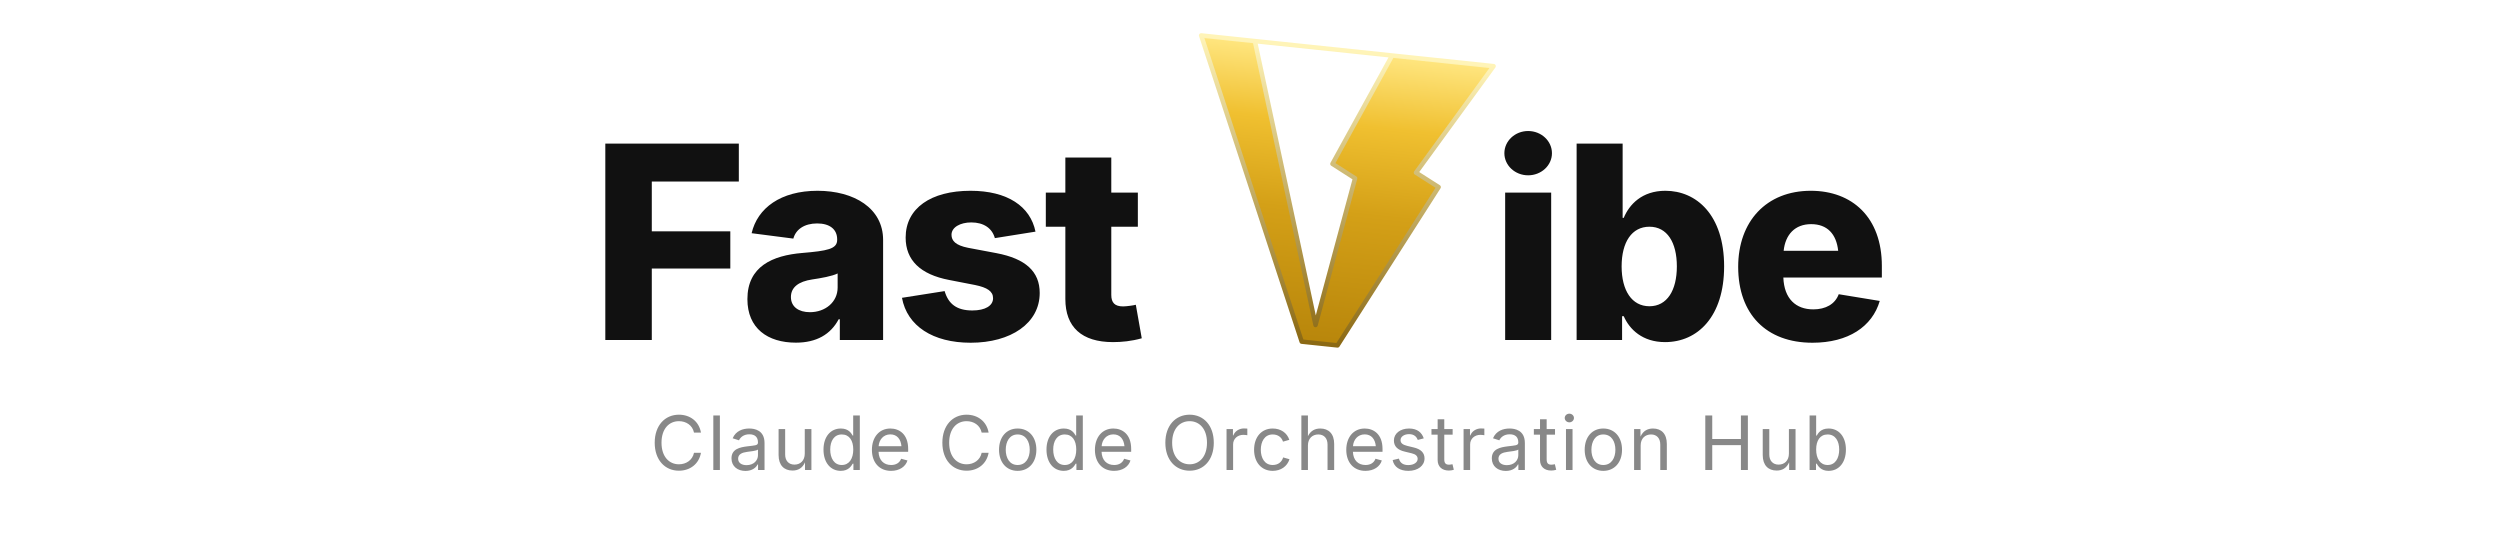
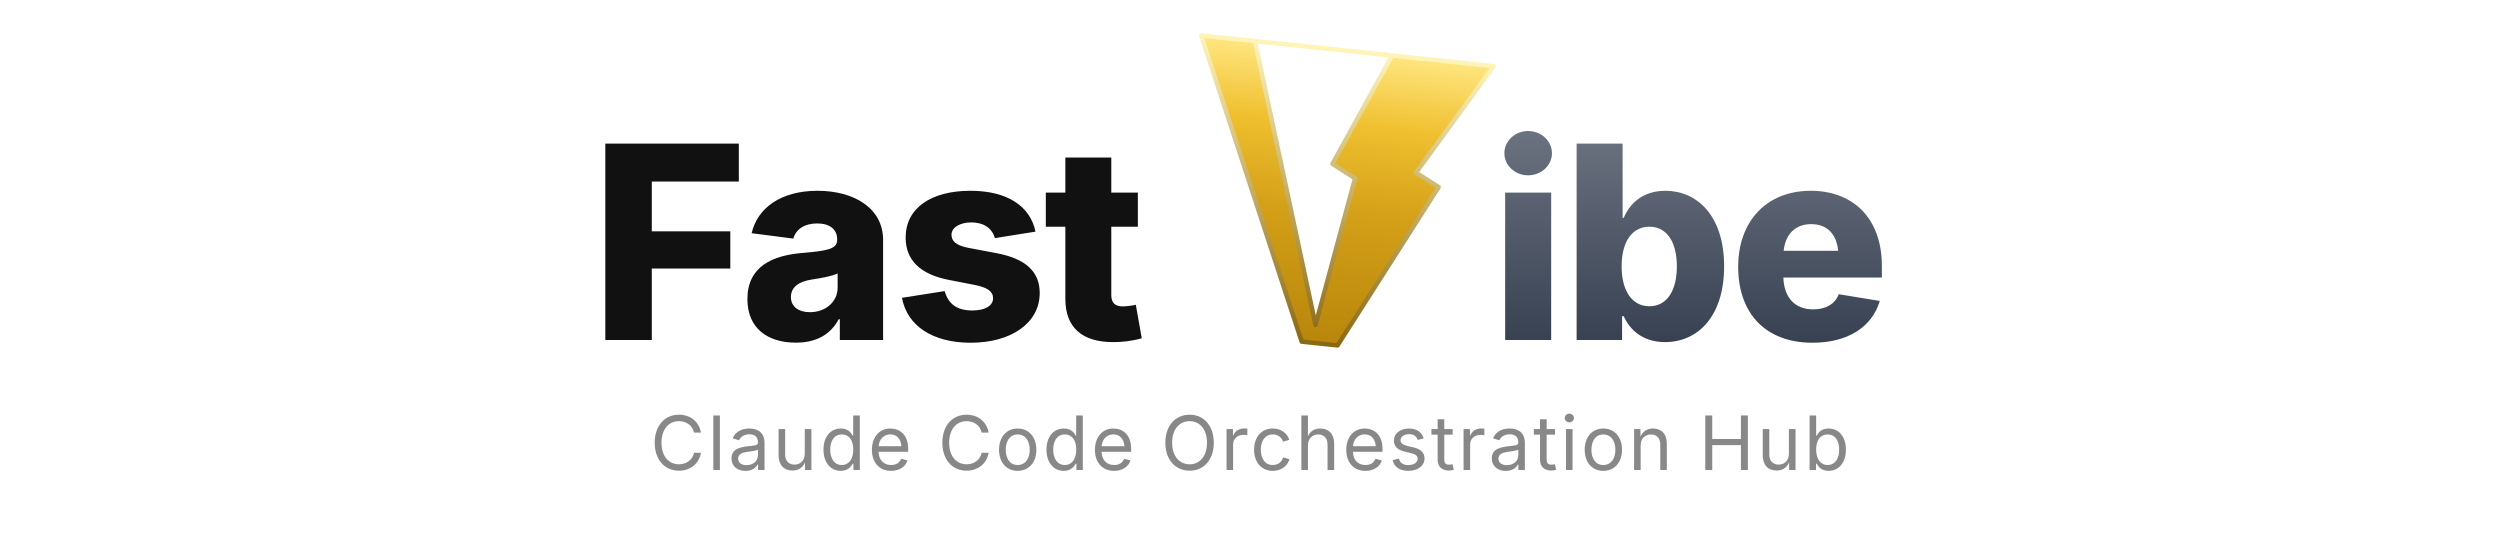
<svg xmlns="http://www.w3.org/2000/svg" viewBox="0 0 500 110" fill="none">
  <defs>
    <linearGradient id="gold" x1="0" y1="0" x2="0" y2="1">
      <stop offset="0%" stop-color="#ffe680" />
      <stop offset="25%" stop-color="#f0c030" />
      <stop offset="55%" stop-color="#d4a017" />
      <stop offset="100%" stop-color="#b8860b" />
    </linearGradient>
    <linearGradient id="goldEdge" x1="0" y1="0" x2="0" y2="1">
      <stop offset="0%" stop-color="#fff4b8" />
      <stop offset="100%" stop-color="#8b6914" />
    </linearGradient>
+     <linearGradient id="grayGrad" x1="0" y1="0" x2="0" y2="1">
+       <stop offset="0%" stop-color="#6b7280" />
+       <stop offset="100%" stop-color="#374151" />
+     </linearGradient>
  </defs>
  <text x="118" y="68" font-family="system-ui, -apple-system, 'Segoe UI', sans-serif" font-size="54" font-weight="800" fill="#111" letter-spacing="-1">Fast</text>
  <g transform="translate(237, 10) scale(0.60)">
    <g transform="rotate(6, 49, 49)">
      <path d="M0,0 L44,98 L56,98 L84,42 L76,38 L98,0 Z M18,0 L64,0 L48,38 L56,42 L48,92 Z" fill="url(#gold)" fill-rule="evenodd" stroke="url(#goldEdge)" stroke-width="1.5" stroke-linejoin="round" />
    </g>
  </g>
-   <text x="298" y="68" font-family="system-ui, -apple-system, 'Segoe UI', sans-serif" font-size="54" font-weight="800" fill="#111" letter-spacing="-1">ibe</text>
+   <text x="298" y="68" font-family="system-ui, -apple-system, 'Segoe UI', sans-serif" font-size="54" font-weight="800" fill="url(#grayGrad)" letter-spacing="-1">ibe</text>
  <text x="250" y="94" font-family="system-ui, -apple-system, 'Segoe UI', sans-serif" font-size="15" fill="#888" text-anchor="middle" letter-spacing="0.5">Claude Code Orchestration Hub</text>
</svg>
